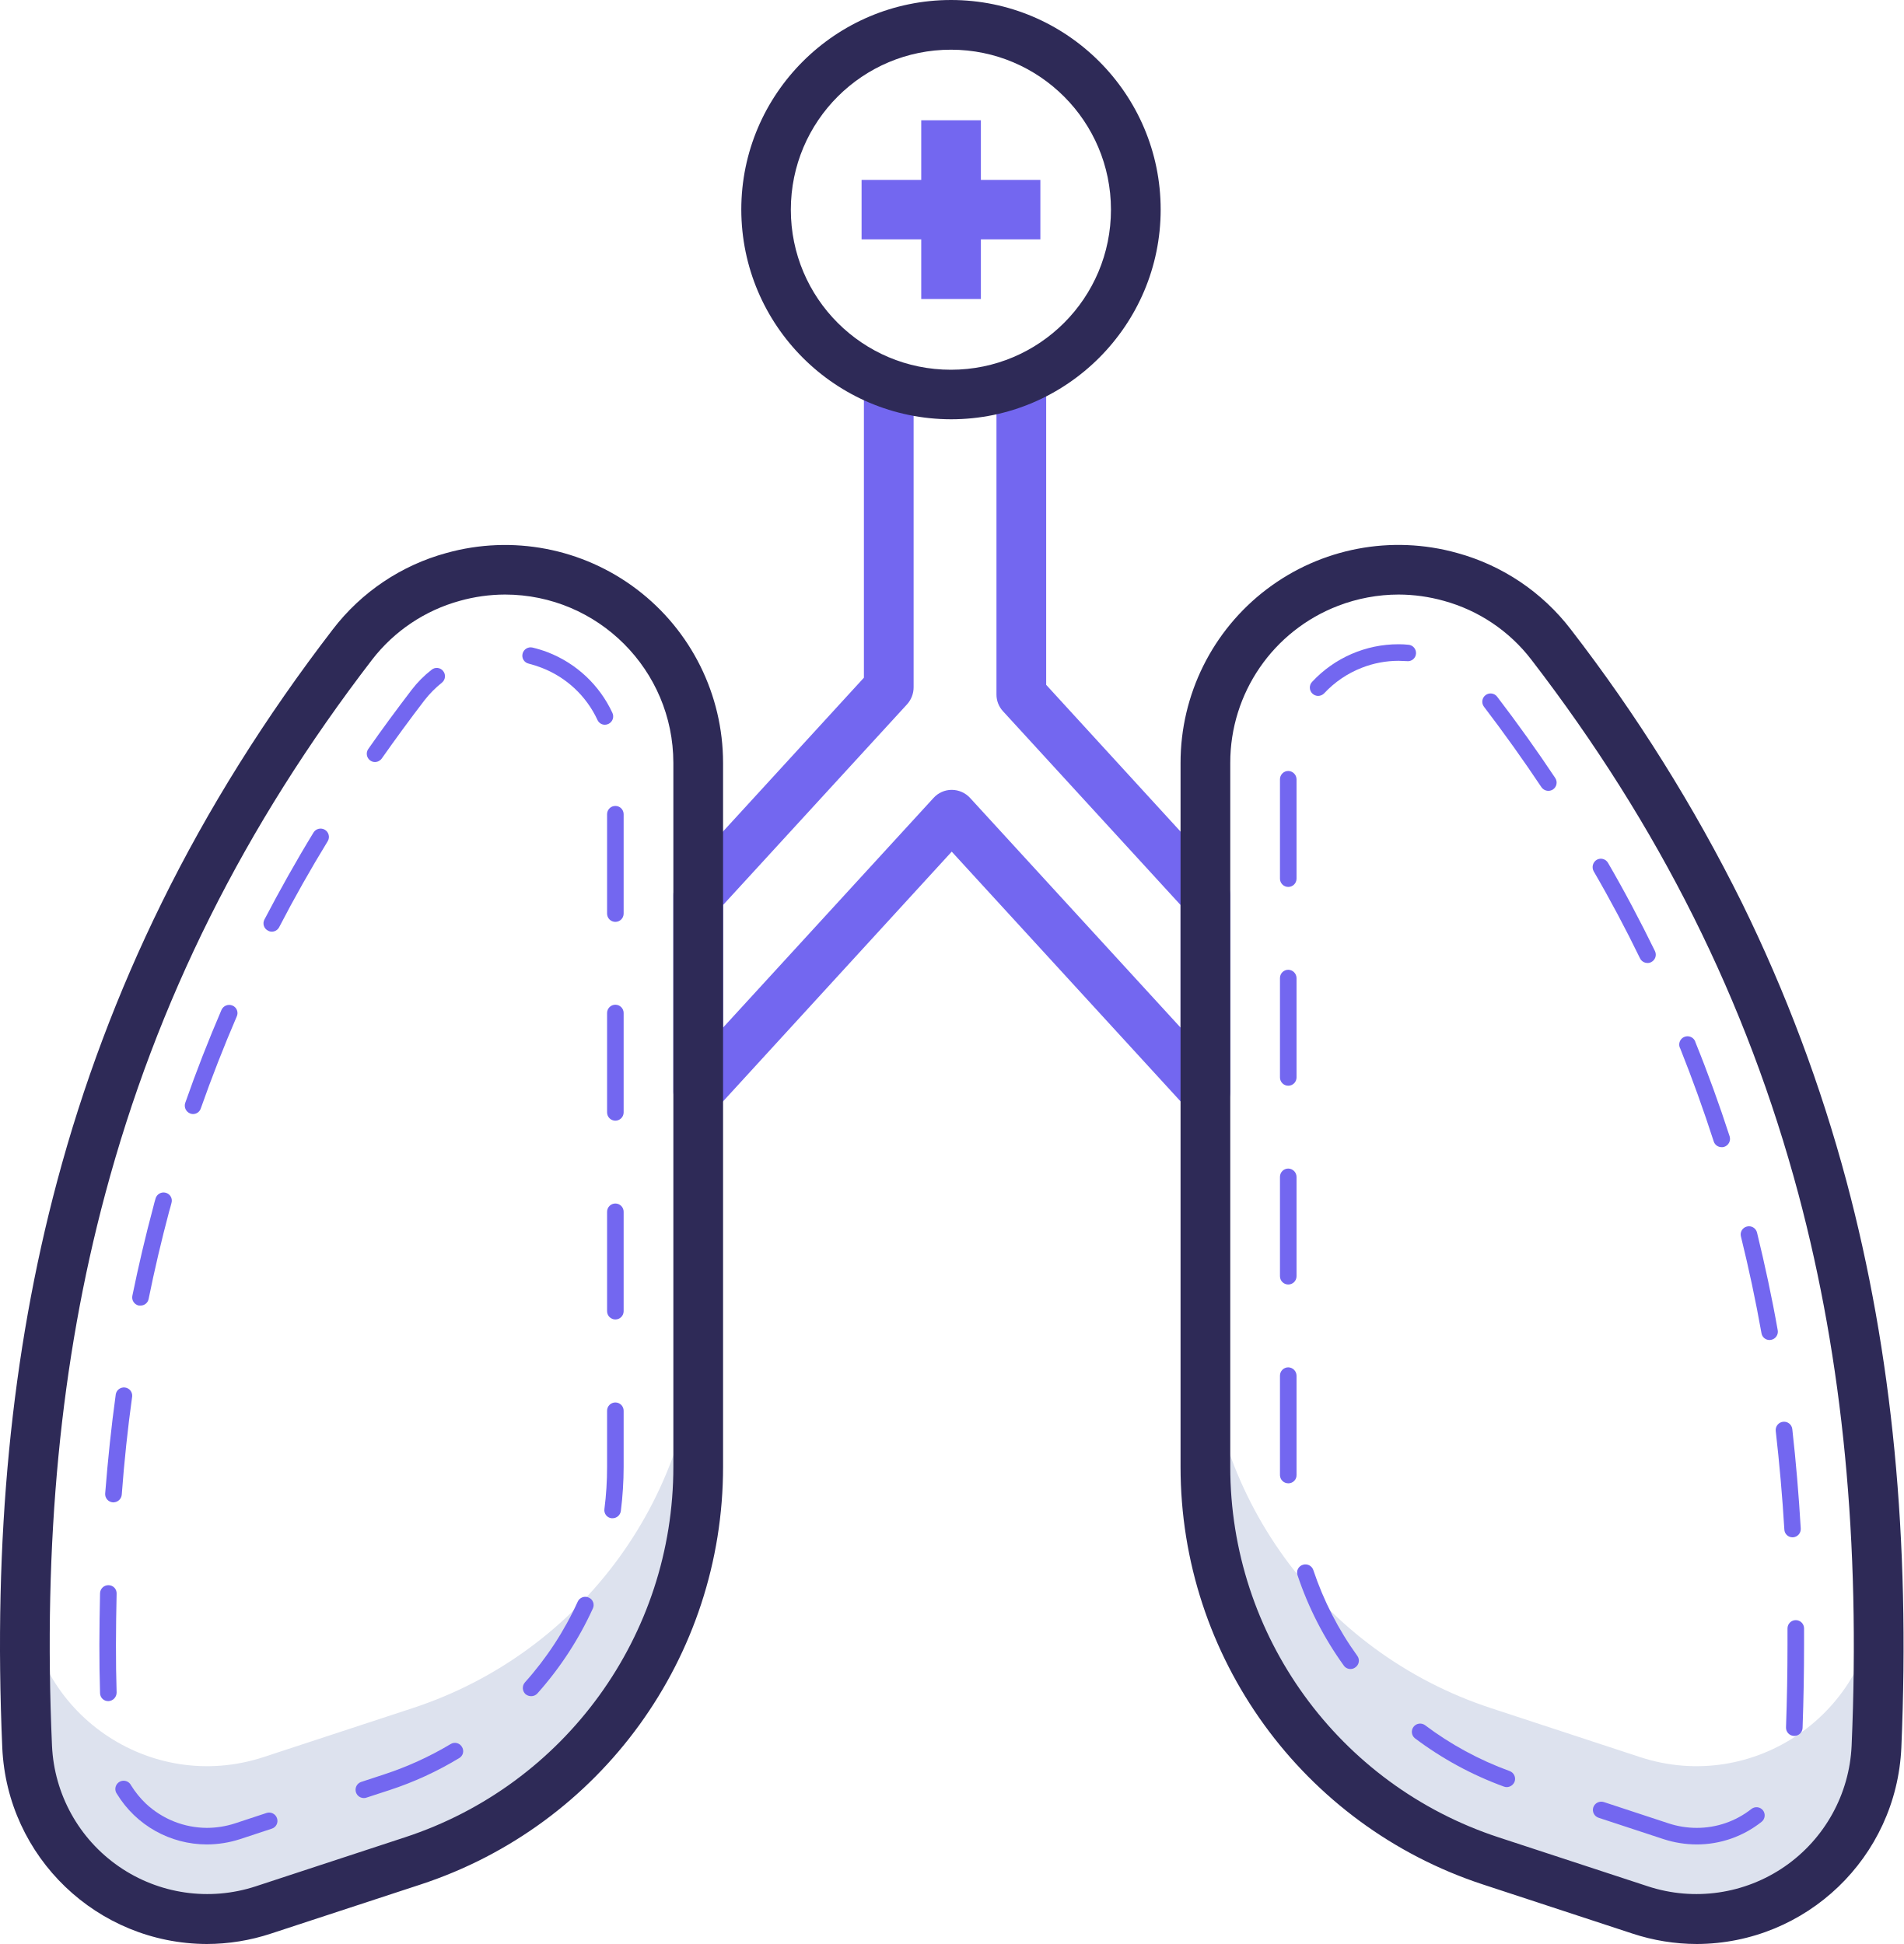
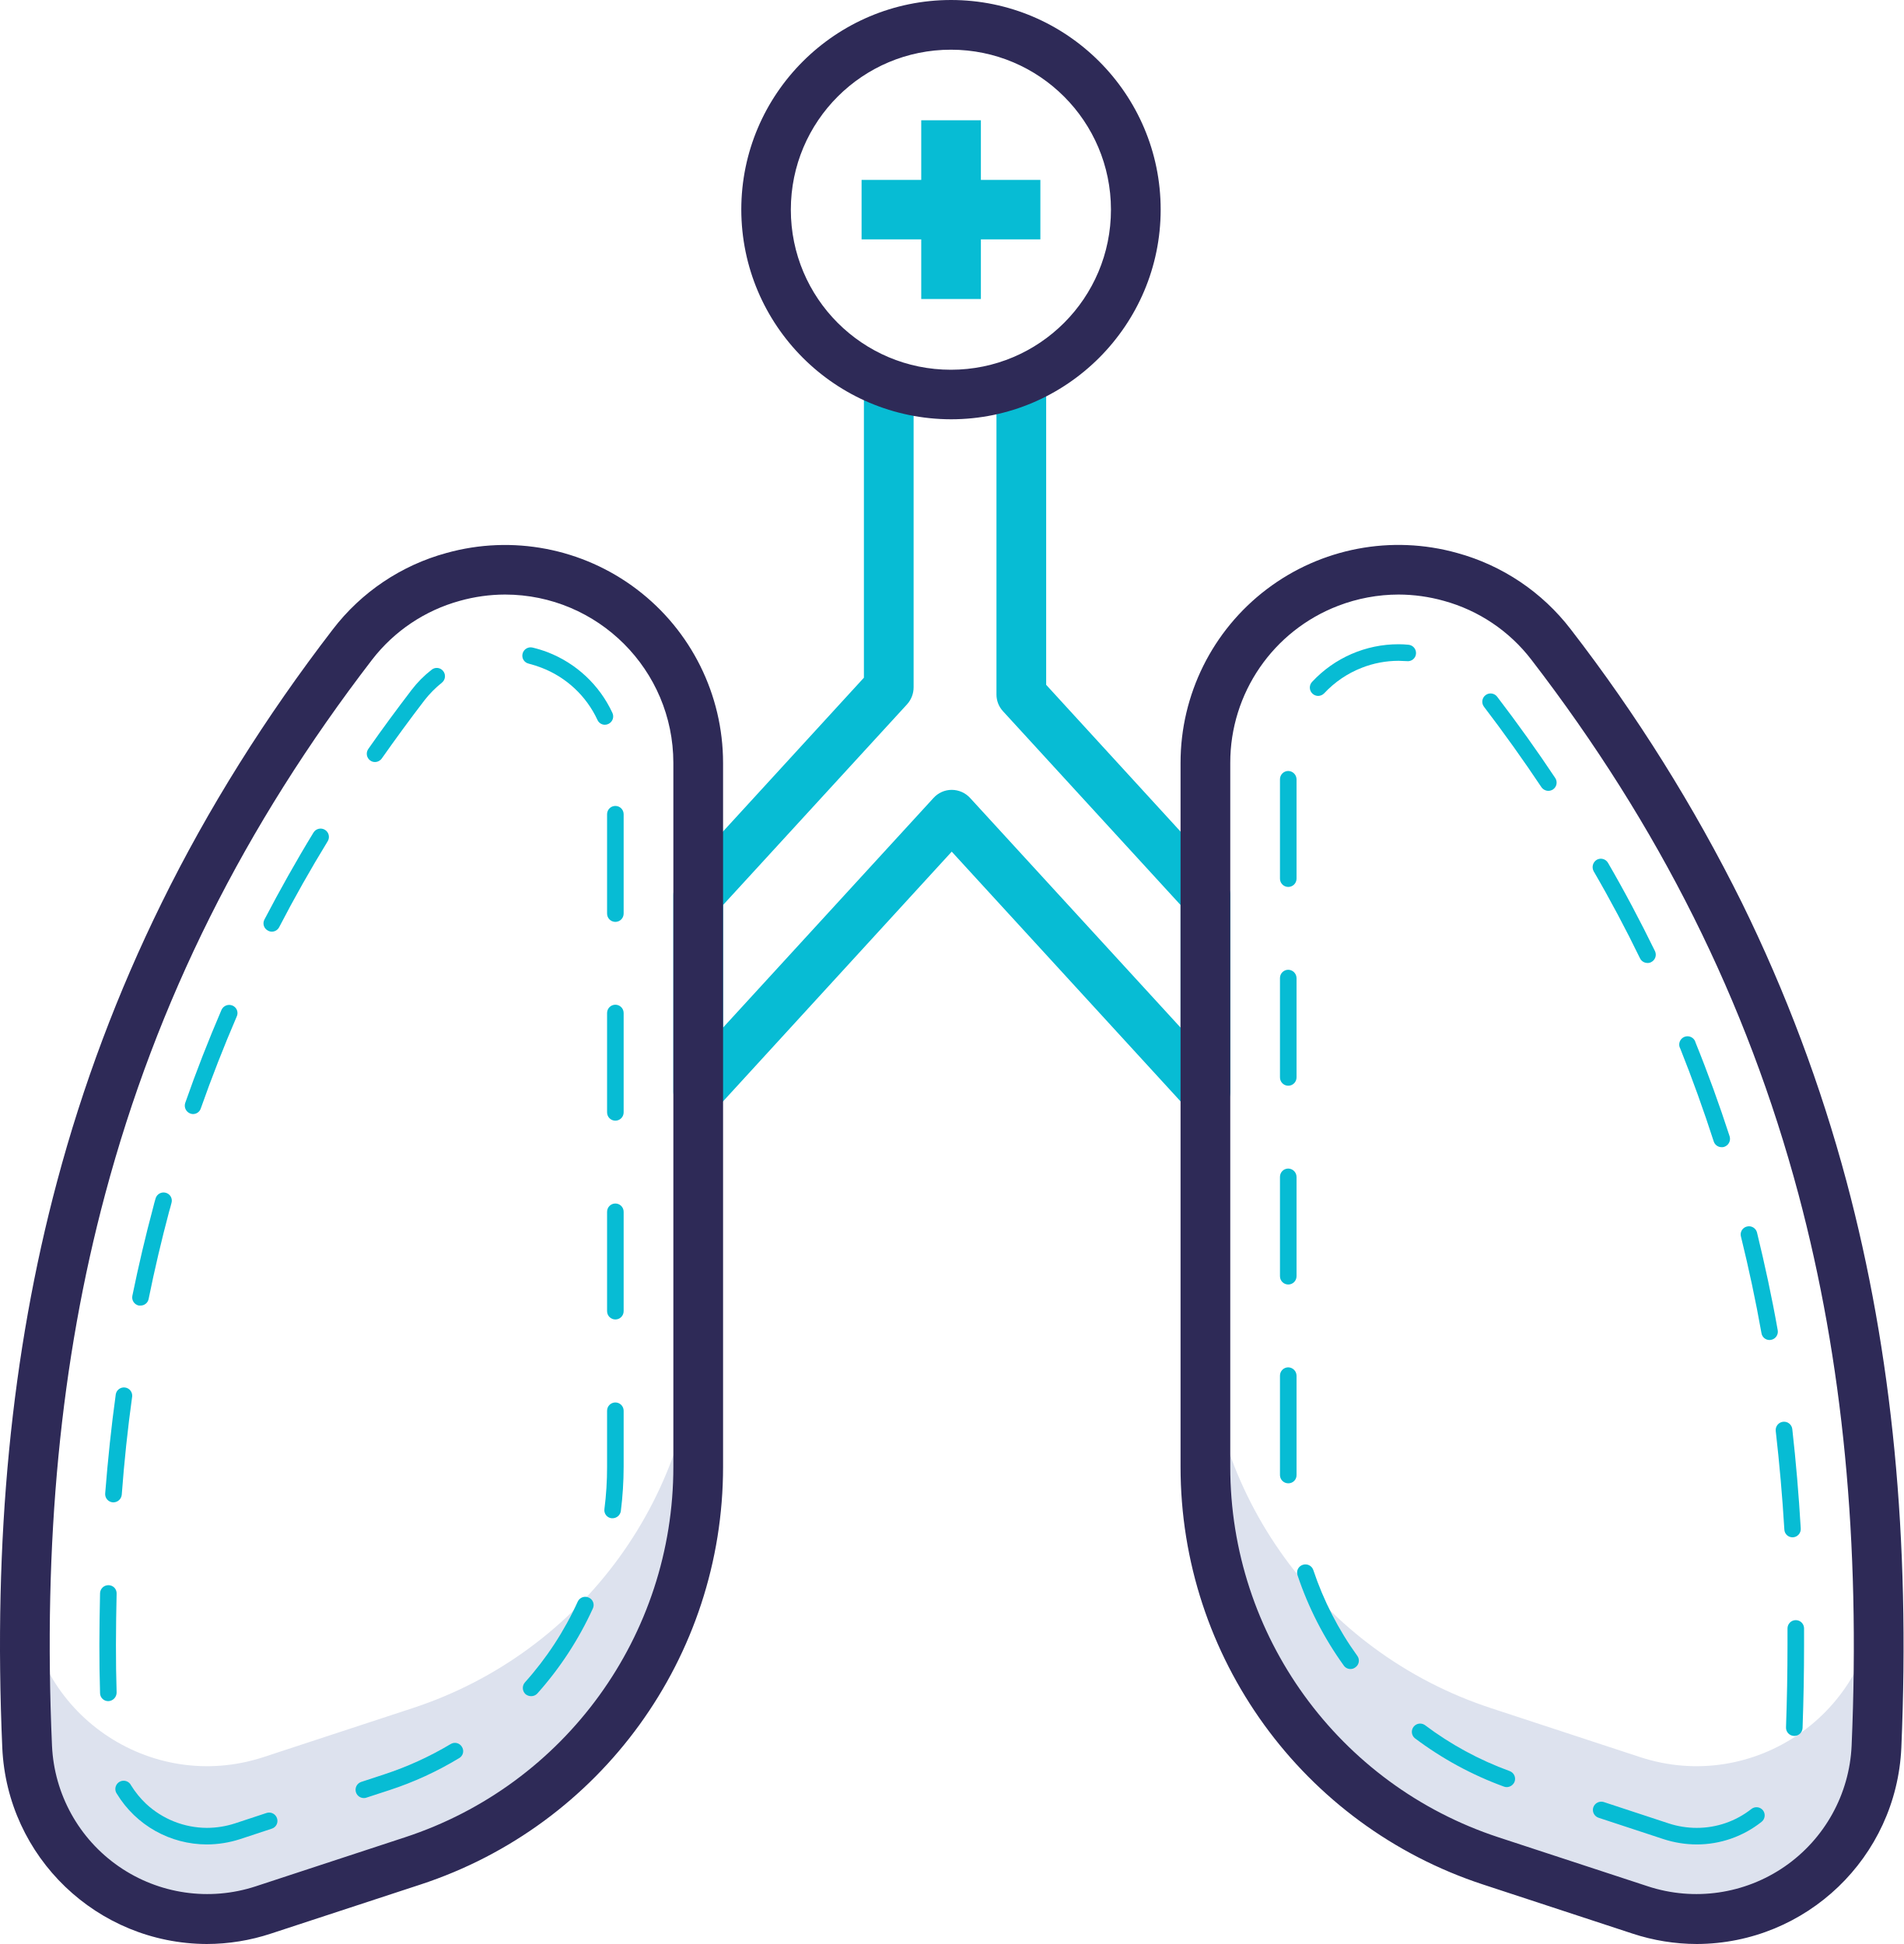
<svg xmlns="http://www.w3.org/2000/svg" viewBox="458.52 448.9 1148.83 1173.5" data-name="Layer 3" id="Layer_3">
  <defs>
-     <style>.cls-1{fill:#7367f0;}.cls-2{fill:#dde2ee;}.cls-3{fill:#2e2a57;}</style>
+     <style>.cls-1{fill:#07bcd4;}.cls-2{fill:#dde2ee;}.cls-3{fill:#2e2a57;}</style>
  </defs>
  <path class="cls-1" d="M1186,1122.8a15.1,15.1,0,0,1-11.1-4.8l-142-155L891,1118a15.1,15.1,0,0,1-26.1-10.2V989.4a14.8,14.8,0,0,1,3.9-10.1L979.9,858V673.6h30V863.8A15.3,15.3,0,0,1,1006,874L894.9,995.2v74l127-138.6a14.8,14.8,0,0,1,11-4.9,15.1,15.1,0,0,1,11.1,4.9l127,138.6v-74l-107.2-117a14.8,14.8,0,0,1-3.9-10.1V673.6h30V862.3l107.1,117a14.5,14.5,0,0,1,4,10.1v118.4a15,15,0,0,1-9.6,14A14.7,14.7,0,0,1,1186,1122.8Z" />
  <path class="cls-2" d="M707.6,1480l-90.1,29.6C549,1532,478,1483,474.9,1411.1l-.6-15q-1.8,53.6.6,107.2c3.1,72,74.1,121,142.6,98.5l90.1-29.6a250.3,250.3,0,0,0,172.3-237.9v-92.2A250.4,250.4,0,0,1,707.6,1480Z" />
  <path class="cls-2" d="M1591,1411.1c-3.1,71.9-74.2,120.9-142.6,98.5l-90.1-29.6A250.4,250.4,0,0,1,1186,1242.1v92.2a250.3,250.3,0,0,0,172.3,237.9l90.1,29.6c68.4,22.5,139.5-26.5,142.6-98.5,1.5-35.8,1.8-71.5.5-107.2C1591.4,1401.1,1591.2,1406.1,1591,1411.1Z" />
  <path class="cls-3" d="M583.3,1622.4A124,124,0,0,1,459.9,1504c-5.5-126.3,5.4-238.2,33.1-342a914,914,0,0,1,63.1-168.1c27.9-56.8,62.7-112.3,103.3-165.1A129.1,129.1,0,0,1,728,782.7,131.6,131.6,0,0,1,894.9,909.4v424.9a265.3,265.3,0,0,1-182.6,252.2l-90.2,29.6A124.1,124.1,0,0,1,583.3,1622.4Zm180-814.6a102.2,102.2,0,0,0-27.3,3.8,100.5,100.5,0,0,0-52.9,35.5c-77.2,100.5-129.9,206-161.1,322.6-27,100.9-37.5,209.8-32.1,333a93.8,93.8,0,0,0,122.9,84.9l90.1-29.6a235.3,235.3,0,0,0,162-223.7V909.4A101.7,101.7,0,0,0,763.3,807.8Z" />
  <path class="cls-1" d="M583.4,1562.3a63.6,63.6,0,0,1-54.3-30.5,5,5,0,1,1,8.5-5.2,56.1,56.1,0,0,0,9,11.1,54.2,54.2,0,0,0,36.8,14.6,55.3,55.3,0,0,0,16.9-2.7l19.1-6.3a5,5,0,0,1,6.3,3.2,4.9,4.9,0,0,1-3.2,6.3l-19.1,6.3A65.8,65.8,0,0,1,583.4,1562.3Zm94.6-28a5,5,0,0,1-1.6-9.7l14-4.6a199.2,199.2,0,0,0,40.1-18.3,4.9,4.9,0,0,1,6.8,1.7,4.8,4.8,0,0,1-1.7,6.8,202.2,202.2,0,0,1-42,19.3l-14.1,4.6A3.9,3.9,0,0,1,678,1534.3Zm-154.1-58.5a4.9,4.9,0,0,1-5-4.9c-.3-9.8-.4-19.6-.4-29.1s.2-20.9.4-31.2a5,5,0,0,1,5-4.8h.1a4.9,4.9,0,0,1,4.9,5.1c-.2,10.1-.4,20.5-.4,30.9s.1,19.2.4,28.8a5.2,5.2,0,0,1-4.9,5.2Zm255.2-3a5.4,5.4,0,0,1-3.4-1.2,5.1,5.1,0,0,1-.4-7.1,192,192,0,0,0,31.9-48.8,5,5,0,0,1,6.7-2.4,4.9,4.9,0,0,1,2.4,6.6,204.3,204.3,0,0,1-33.5,51.3A5,5,0,0,1,779.1,1472.8Zm49.1-107.4h-.6a4.9,4.9,0,0,1-4.3-5.6,195.8,195.8,0,0,0,1.6-25.4v-33.9a5,5,0,0,1,10,0v33.9a216.3,216.3,0,0,1-1.7,26.7A5.1,5.1,0,0,1,828.2,1365.4ZM527,1355.8h-.4a5,5,0,0,1-4.6-5.4c1.6-20.2,3.7-40.4,6.4-59.9a5,5,0,0,1,9.9,1.3c-2.7,19.4-4.8,39.3-6.3,59.4A5.1,5.1,0,0,1,527,1355.8Zm302.9-110.4a5,5,0,0,1-5-5v-60a5,5,0,0,1,10,0v60A5,5,0,0,1,829.9,1245.4ZM543.3,1237h-1a5,5,0,0,1-3.9-5.9c3.7-18,7.9-36,12.6-53.5.4-1.7.9-3.5,1.4-5.2a5,5,0,0,1,6.1-3.5,4.9,4.9,0,0,1,3.5,6.2c-.4,1.7-.9,3.4-1.4,5.1-4.6,17.3-8.8,35.1-12.4,52.9A4.9,4.9,0,0,1,543.3,1237Zm286.6-111.6a5,5,0,0,1-5-5v-60a5,5,0,0,1,10,0v60A5,5,0,0,1,829.9,1125.4Zm-254.9-4a4.5,4.5,0,0,1-1.6-.3,5.1,5.1,0,0,1-3.1-6.4c6.6-18.9,14-37.8,21.9-56.2a5.1,5.1,0,0,1,6.6-2.6,4.9,4.9,0,0,1,2.6,6.6c-7.8,18.1-15.1,36.8-21.7,55.5A4.9,4.9,0,0,1,575,1121.4Zm47.6-110.1a4.6,4.6,0,0,1-2.3-.6,4.9,4.9,0,0,1-2.2-6.7c9.2-17.6,19.1-35.3,29.6-52.5a5,5,0,1,1,8.6,5.2c-10.4,17-20.3,34.5-29.3,51.9A5,5,0,0,1,622.6,1011.3Zm207.3-5.9a5,5,0,0,1-5-5v-60a5,5,0,0,1,10,0v60A5,5,0,0,1,829.9,1005.4ZM684.8,908.9a4.7,4.7,0,0,1-2.8-.9,5,5,0,0,1-1.2-7c8.3-11.9,17.1-23.8,26.1-35.6A66.6,66.6,0,0,1,719,853.2a4.9,4.9,0,0,1,7,.8,5,5,0,0,1-.8,7,64.6,64.6,0,0,0-10.4,10.5c-8.9,11.6-17.6,23.5-25.9,35.3A5.1,5.1,0,0,1,684.8,908.9Zm138.8-22.5a4.9,4.9,0,0,1-4.5-2.9A61.5,61.5,0,0,0,785.4,852a70.8,70.8,0,0,0-7.8-2.5,4.9,4.9,0,0,1-3.7-6,5,5,0,0,1,6-3.7,73.5,73.5,0,0,1,9.1,2.8,71.5,71.5,0,0,1,39.1,36.6,5,5,0,0,1-2.4,6.7A5,5,0,0,1,823.6,886.4Z" />
  <path class="cls-3" d="M1482.6,1622.4a124.7,124.7,0,0,1-38.9-6.3l-90.1-29.6A265.3,265.3,0,0,1,1171,1334.3V909.4a131.5,131.5,0,0,1,166.9-126.7,129.5,129.5,0,0,1,68.6,46.1,989.7,989.7,0,0,1,103.3,165.1,921.3,921.3,0,0,1,63.1,168.1c27.7,103.8,38.5,215.7,33.1,342a124,124,0,0,1-123.4,118.4Zm-180-814.6a102.2,102.2,0,0,0-36.5,6.8,101.4,101.4,0,0,0-65.1,94.8v424.9A235.3,235.3,0,0,0,1362.9,1558l90.2,29.6a93.8,93.8,0,0,0,122.9-84.9c5.3-123.2-5.2-232.1-32.1-333-31.2-116.6-83.9-222.1-161.2-322.6a99.9,99.9,0,0,0-52.8-35.5A102.2,102.2,0,0,0,1302.6,807.8Z" />
  <path class="cls-1" d="M1482.5,1562.3a65.3,65.3,0,0,1-20-3.2l-39.2-12.9a5,5,0,0,1-3.2-6.3,5.1,5.1,0,0,1,6.3-3.2l39.2,12.9a54.3,54.3,0,0,0,16.9,2.7,53.1,53.1,0,0,0,33-11.4,5,5,0,0,1,7,.8,5,5,0,0,1-.9,7A62.8,62.8,0,0,1,1482.5,1562.3Zm-114.6-34.6a4.7,4.7,0,0,1-1.7-.3,207.2,207.2,0,0,1-53.9-29.3,5,5,0,0,1,6.1-7.9,196.9,196.9,0,0,0,51.2,27.8,5,5,0,0,1,3,6.4A5.2,5.2,0,0,1,1367.9,1527.7Zm173.5-30.9h-.2a5,5,0,0,1-4.8-5.1c.6-16.9.9-33.6.9-49.9v-9.9a5,5,0,0,1,5-5h0a5,5,0,0,1,5,4.9v10c0,16.4-.3,33.3-.9,50.2A5,5,0,0,1,1541.4,1496.8Zm-267.8-40.4a4.9,4.9,0,0,1-4.1-2.1,203.6,203.6,0,0,1-27.9-54.5,4.9,4.9,0,0,1,3.2-6.3,5,5,0,0,1,6.3,3.1,193.2,193.2,0,0,0,26.6,51.9,4.9,4.9,0,0,1-1.2,6.9A4.6,4.6,0,0,1,1273.6,1456.4Zm266.7-79.5a4.9,4.9,0,0,1-4.9-4.7c-1.2-20.1-3-40.2-5.2-59.5a5,5,0,0,1,10-1.1c2.2,19.5,3.9,39.7,5.1,60a5,5,0,0,1-4.7,5.3ZM1236,1344.3a5,5,0,0,1-5-4.8v-60.2a5,5,0,0,1,5-5,5.1,5.1,0,0,1,5,5v59.9a4.9,4.9,0,0,1-4.8,5.1Zm290.5-86.5a4.9,4.9,0,0,1-4.9-4.1c-3.5-19.7-7.7-39.3-12.4-58.4a4.9,4.9,0,0,1,3.6-6,5,5,0,0,1,6.1,3.6c4.7,19.3,9,39.1,12.5,59a5,5,0,0,1-4,5.8ZM1236,1224.3a5,5,0,0,1-5-5v-60a5,5,0,0,1,5-5,5.1,5.1,0,0,1,5,5v60A5,5,0,0,1,1236,1224.3Zm261.6-82.9a5,5,0,0,1-4.8-3.4c-6.1-18.9-12.9-37.8-20.2-56.1a5,5,0,1,1,9.2-3.7c7.5,18.5,14.4,37.6,20.6,56.7a5.1,5.1,0,0,1-3.3,6.3A3.9,3.9,0,0,1,1497.6,1141.4ZM1236,1104.3a5,5,0,0,1-5-5v-60a5,5,0,0,1,5-5,5.1,5.1,0,0,1,5,5v60A5,5,0,0,1,1236,1104.3Zm216.8-74.1a5,5,0,0,1-4.5-2.8c-8.6-17.7-18-35.4-28-52.6a5.2,5.2,0,0,1,1.9-6.9,5,5,0,0,1,6.8,1.9c10.1,17.4,19.6,35.4,28.3,53.2a5,5,0,0,1-2.3,6.7A4.2,4.2,0,0,1,1452.8,1030.2ZM1236,984.3a5,5,0,0,1-5-5v-60a5,5,0,0,1,5-5,5.1,5.1,0,0,1,5,5v60A5,5,0,0,1,1236,984.3Zm157-58a5.2,5.2,0,0,1-4.2-2.2c-10.8-16.2-22.5-32.6-34.7-48.6a5,5,0,1,1,8-6c12.3,16.1,24.1,32.6,35,49a5,5,0,0,1-1.4,7A5.3,5.3,0,0,1,1393,926.3ZM1254,869a5.1,5.1,0,0,1-3.4-1.4,5,5,0,0,1-.2-7.1,71.1,71.1,0,0,1,52.2-22.7,56.8,56.8,0,0,1,5.9.3,5,5,0,0,1,4.6,5.4,4.9,4.9,0,0,1-5.4,4.5l-5.1-.2a60.8,60.8,0,0,0-22.2,4.2,61.5,61.5,0,0,0-22.7,15.4A5.2,5.2,0,0,1,1254,869Z" />
  <polygon class="cls-1" points="1050.5 557.5 1050.5 521.5 1014.5 521.5 1014.5 557.5 978.5 557.5 978.5 593.4 1014.5 593.4 1014.5 629.4 1050.5 629.4 1050.5 593.4 1086.4 593.4 1086.4 557.5 1050.5 557.5" />
  <path class="cls-3" d="M1032.5,702A126.8,126.8,0,0,1,905.9,575.4c0-69.7,56.8-126.5,126.6-126.5S1159,505.7,1159,575.4,1102.3,702,1032.5,702Zm0-223.1a96.6,96.6,0,1,0,96.5,96.5A96.6,96.6,0,0,0,1032.5,478.9Z" />
</svg>
